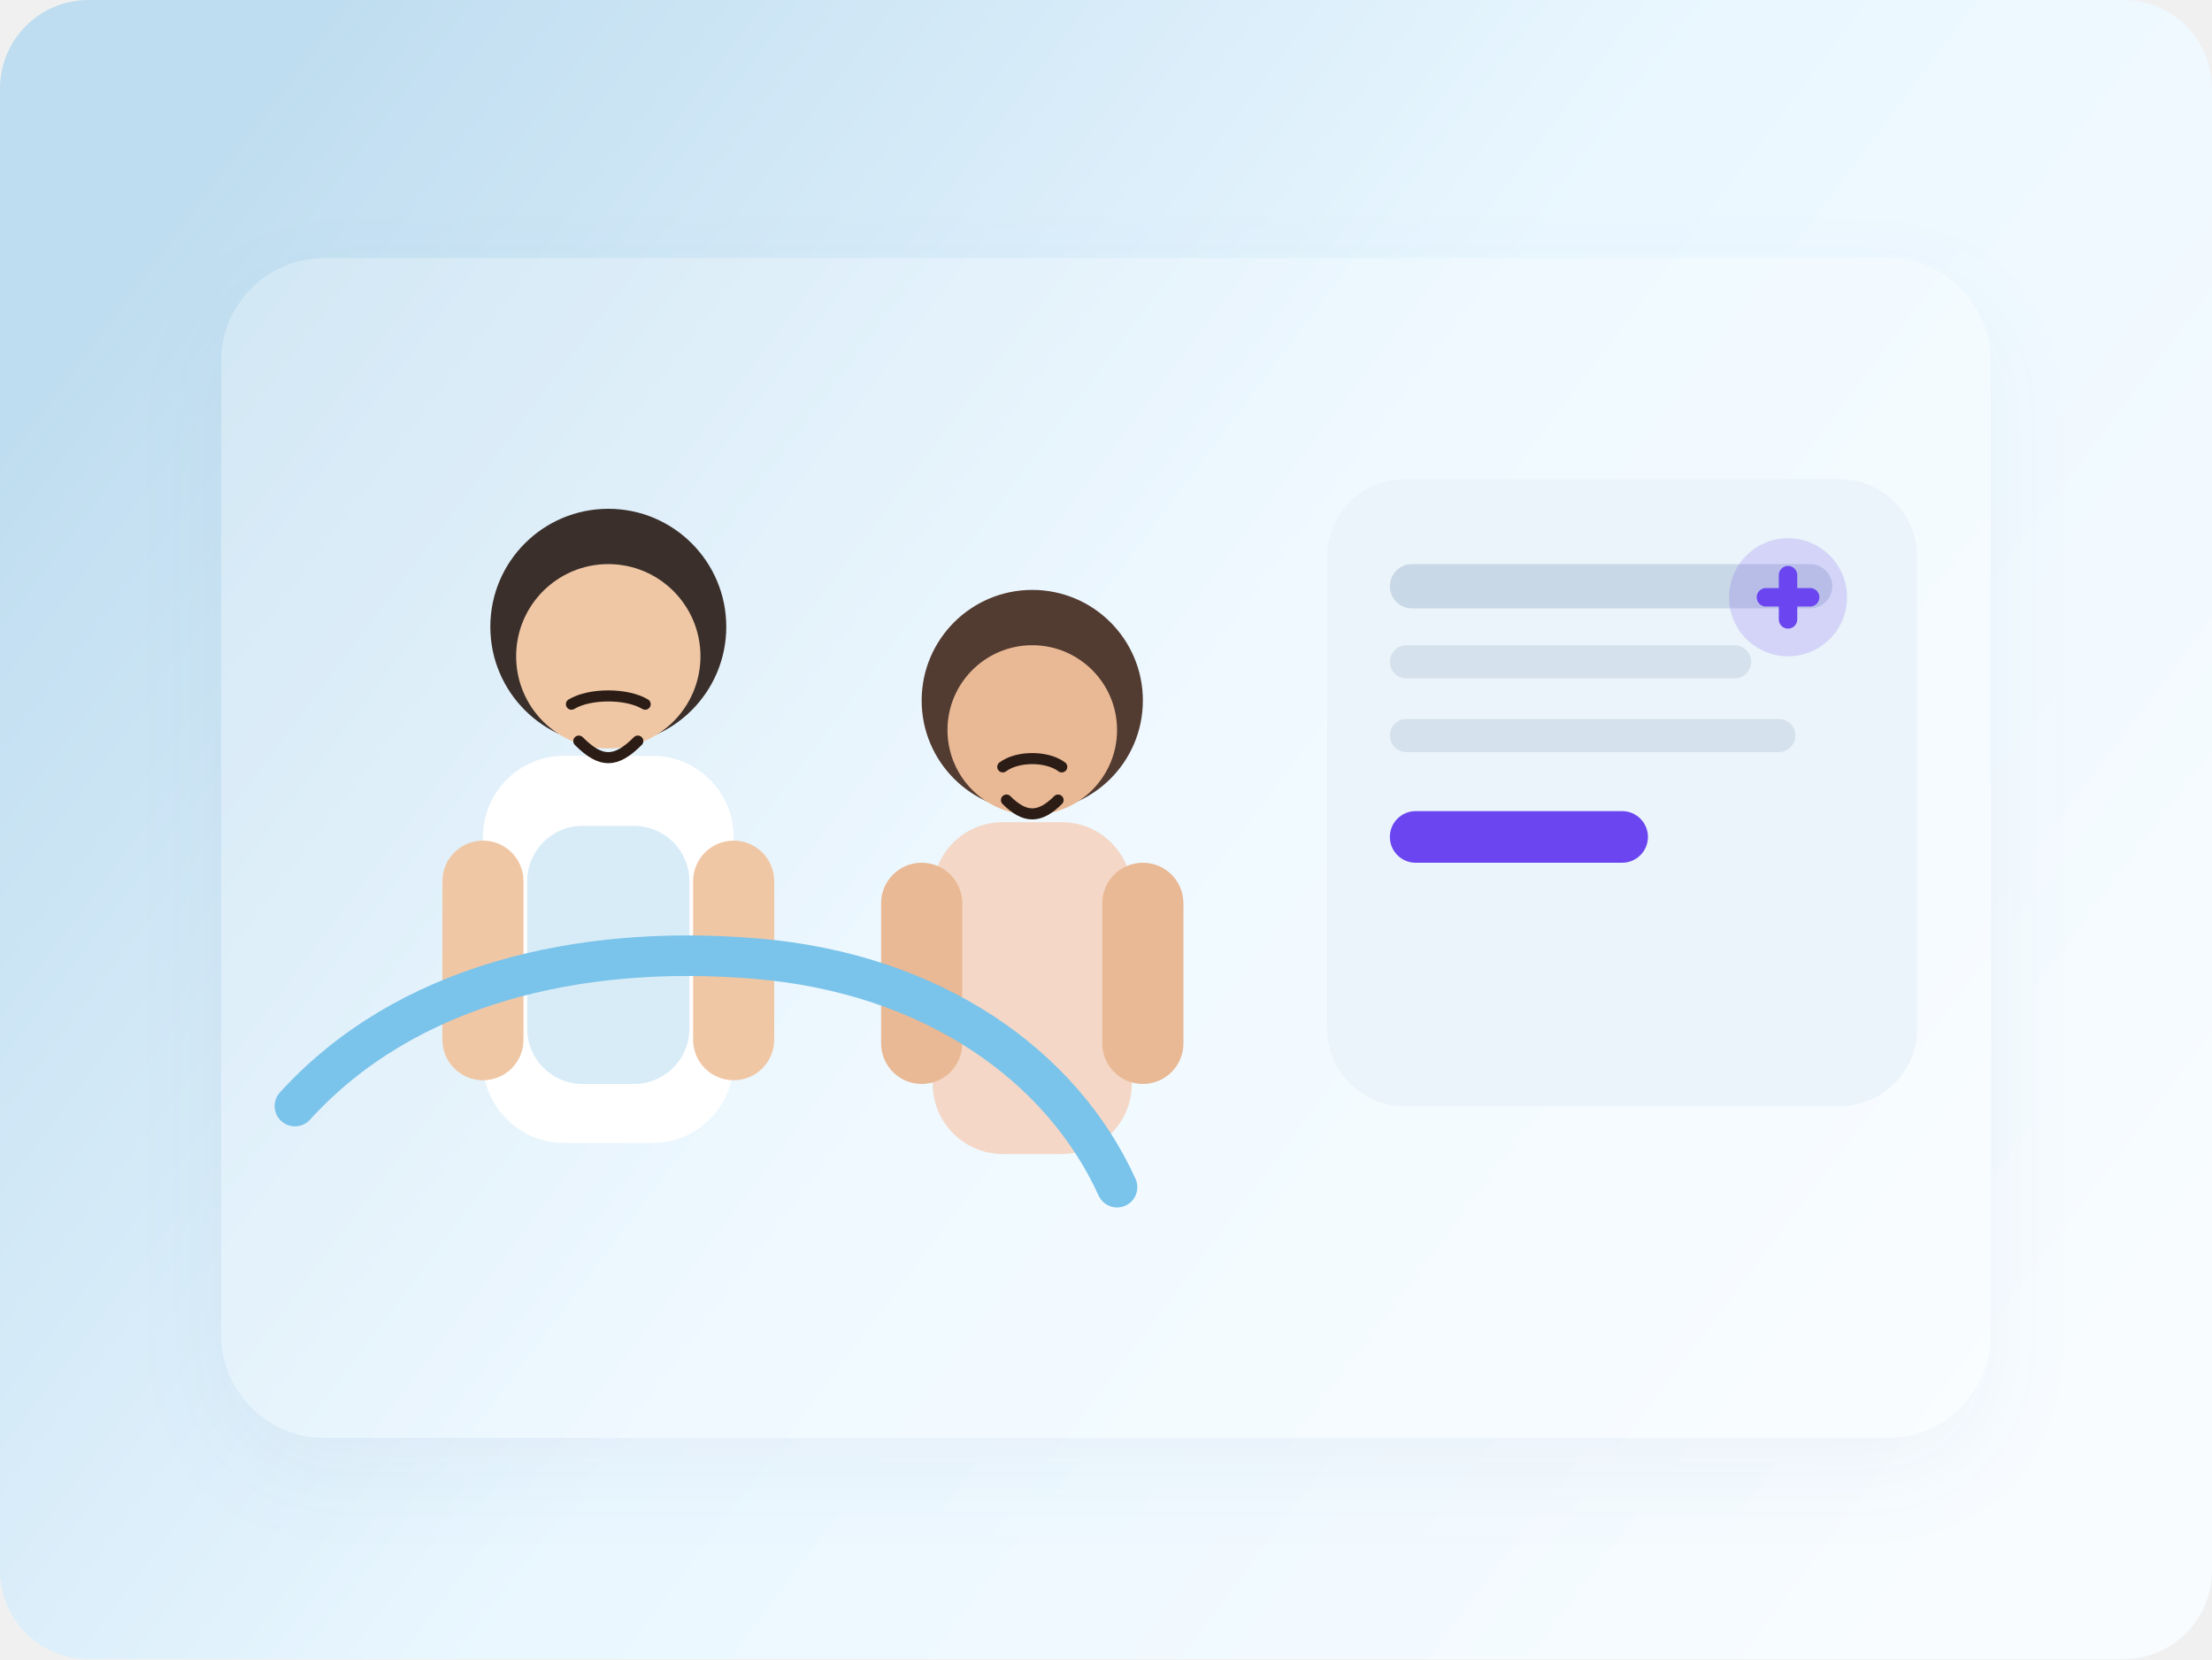
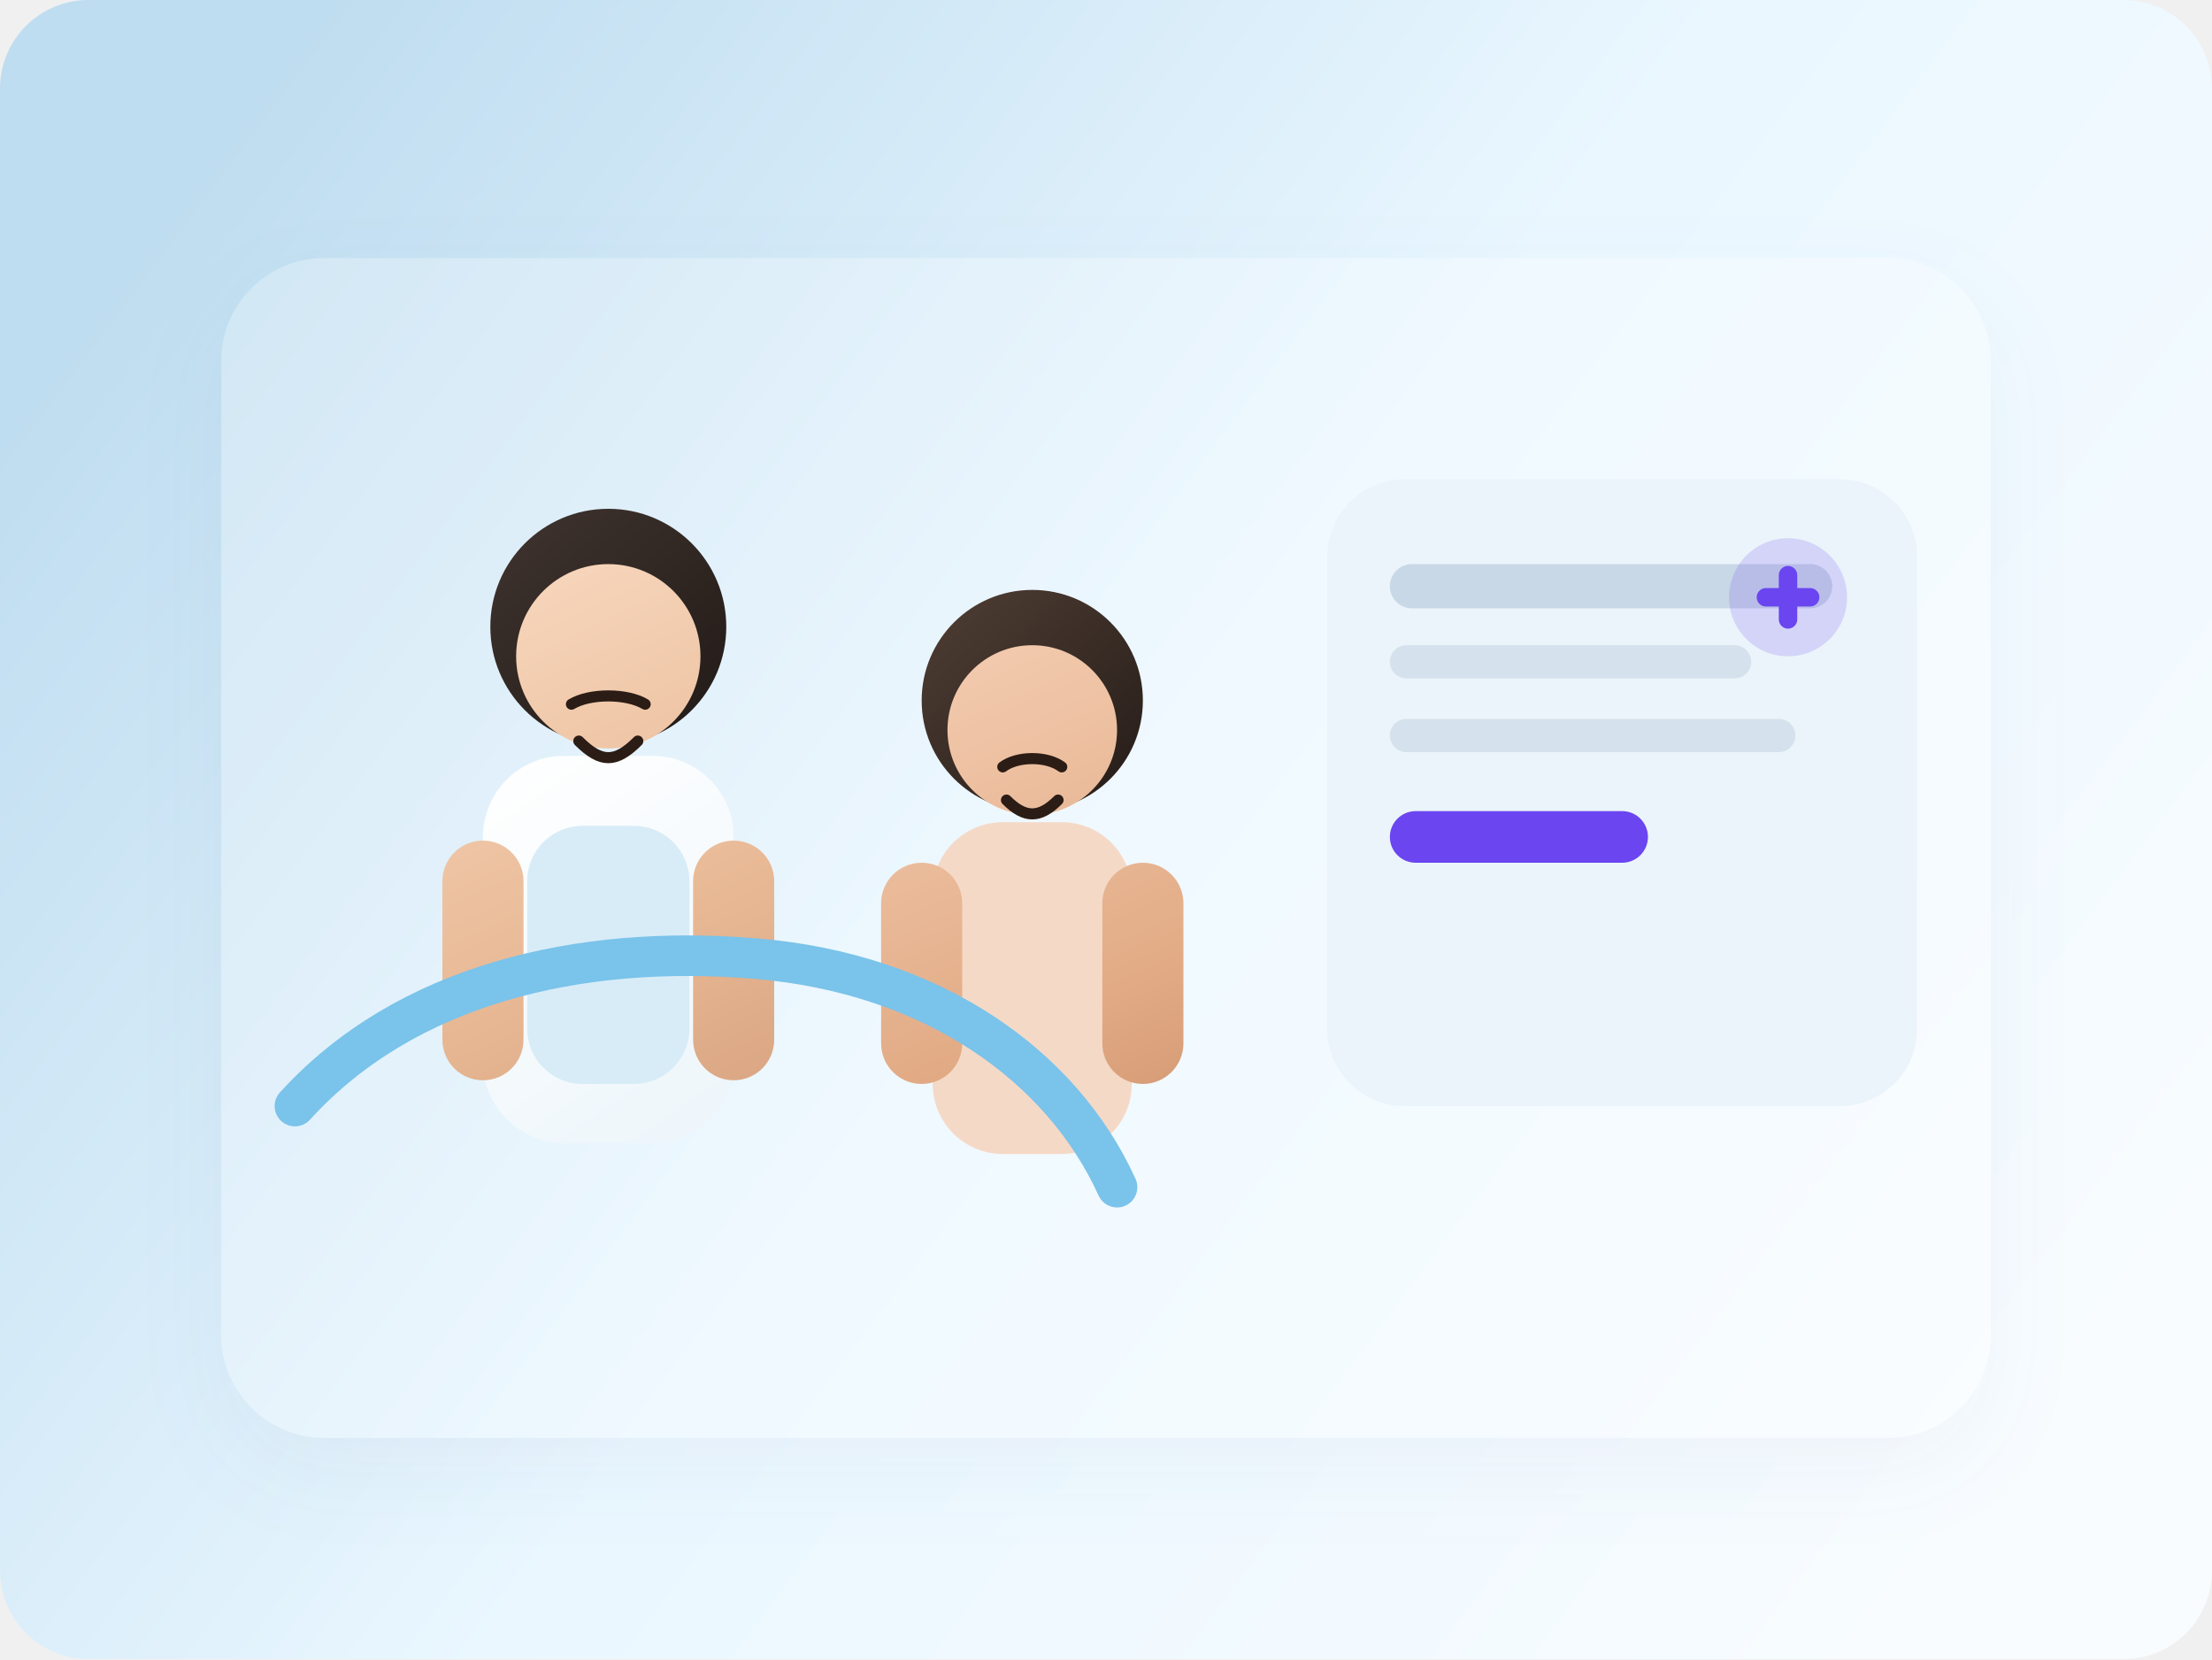
<svg xmlns="http://www.w3.org/2000/svg" width="1200" height="900" viewBox="0 0 1200 900" fill="none">
  <defs>
    <linearGradient id="bg" x1="110" y1="90" x2="1080" y2="820" gradientUnits="userSpaceOnUse">
      <stop stop-color="#BFDDF0" />
      <stop offset="0.5" stop-color="#EAF7FF" />
      <stop offset="1" stop-color="#F8FCFF" />
+     </linearGradient>
+     <linearGradient id="skin" x1="260" y1="320" x2="420" y2="660" gradientUnits="userSpaceOnUse">
+       <stop stop-color="#F7D6BC" />
+       <stop offset="0.55" stop-color="#E8B894" />
+       <stop offset="1" stop-color="#D19A78" />
+     </linearGradient>
+     <linearGradient id="skin-2" x1="500" y1="360" x2="640" y2="680" gradientUnits="userSpaceOnUse">
+       <stop stop-color="#F3CBAF" />
+       <stop offset="0.6" stop-color="#E1AA84" />
+       <stop offset="1" stop-color="#C68863" />
+     </linearGradient>
+     <linearGradient id="hair" x1="280" y1="300" x2="380" y2="420" gradientUnits="userSpaceOnUse">
+       <stop stop-color="#3B302B" />
+       <stop offset="1" stop-color="#201916" />
+     </linearGradient>
+     <linearGradient id="hair-2" x1="520" y1="330" x2="620" y2="440" gradientUnits="userSpaceOnUse">
+       <stop stop-color="#4A3A31" />
+       <stop offset="1" stop-color="#241B17" />
+     </linearGradient>
+     <linearGradient id="coat" x1="250" y1="420" x2="410" y2="650" gradientUnits="userSpaceOnUse">
+       <stop stop-color="#FFFFFF" />
+       <stop offset="1" stop-color="#EAF4FA" />
    </linearGradient>
    <filter id="shadow" x="0" y="0" width="1200" height="900" filterUnits="userSpaceOnUse">
      <feDropShadow dx="0" dy="18" stdDeviation="24" flood-color="#2A4D78" flood-opacity="0.16" />
    </filter>
  </defs>
  <rect width="1200" height="900" rx="48" fill="url(#bg)" />
  <rect x="120" y="140" width="960" height="640" rx="56" fill="#FFFFFF" opacity="0.26" filter="url(#shadow)" />
  <g>
-     <circle cx="330" cy="340" r="64" fill="#3A2F2A" />
-     <circle cx="330" cy="356" r="50" fill="#F0C7A5" />
-     <rect x="262" y="410" width="136" height="210" rx="44" fill="#FFFFFF" />
+     <circle cx="330" cy="340" r="64" fill="url(#hair)" />
+     <circle cx="330" cy="356" r="50" fill="url(#skin)" />
+     <rect x="262" y="410" width="136" height="210" rx="44" fill="url(#coat)" />
    <rect x="286" y="448" width="88" height="140" rx="30" fill="#D8ECF7" />
-     <rect x="240" y="456" width="44" height="130" rx="22" fill="#F0C7A5" />
-     <rect x="376" y="456" width="44" height="130" rx="22" fill="#F0C7A5" />
+     <rect x="240" y="456" width="44" height="130" rx="22" fill="url(#skin)" />
+     <rect x="376" y="456" width="44" height="130" rx="22" fill="url(#skin)" />
    <path d="M310 382C320 376 340 376 350 382" stroke="#2B1C15" stroke-width="6" stroke-linecap="round" />
    <path d="M314 402C326 414 334 414 346 402" stroke="#2B1C15" stroke-width="6" stroke-linecap="round" />
  </g>
  <g>
-     <circle cx="560" cy="380" r="60" fill="#523B31" />
-     <circle cx="560" cy="396" r="46" fill="#E9B894" />
-     <rect x="506" y="446" width="108" height="180" rx="38" fill="#F4D7C6" />
-     <rect x="478" y="468" width="44" height="120" rx="22" fill="#E9B894" />
-     <rect x="598" y="468" width="44" height="120" rx="22" fill="#E9B894" />
+     <circle cx="560" cy="380" r="60" fill="url(#hair-2)" />
+     <circle cx="560" cy="396" r="46" fill="url(#skin-2)" />
+     <rect x="506" y="446" width="108" height="180" rx="38" fill="#F5D9C7" />
+     <rect x="478" y="468" width="44" height="120" rx="22" fill="url(#skin-2)" />
+     <rect x="598" y="468" width="44" height="120" rx="22" fill="url(#skin-2)" />
    <path d="M544 416C552 410 568 410 576 416" stroke="#2B1C15" stroke-width="6" stroke-linecap="round" />
    <path d="M546 434C556 444 564 444 574 434" stroke="#2B1C15" stroke-width="6" stroke-linecap="round" />
  </g>
  <g>
    <rect x="720" y="260" width="320" height="340" rx="42" fill="#EAF4FA" />
    <rect x="754" y="306" width="240" height="24" rx="12" fill="#C9D8E6" />
    <rect x="754" y="350" width="196" height="18" rx="9" fill="#D5E1EC" />
    <rect x="754" y="390" width="220" height="18" rx="9" fill="#D5E1EC" />
    <rect x="754" y="440" width="140" height="28" rx="14" fill="#6A45F0" />
    <circle cx="970" cy="324" r="32" fill="#6A45F0" opacity="0.18" />
    <path d="M958 324H982" stroke="#6A45F0" stroke-width="10" stroke-linecap="round" />
    <path d="M970 312V336" stroke="#6A45F0" stroke-width="10" stroke-linecap="round" />
  </g>
  <path d="M160 600C220 534 314 512 410 520C506 528 576 578 606 644" stroke="#7AC3EA" stroke-width="22" stroke-linecap="round" />
</svg>
